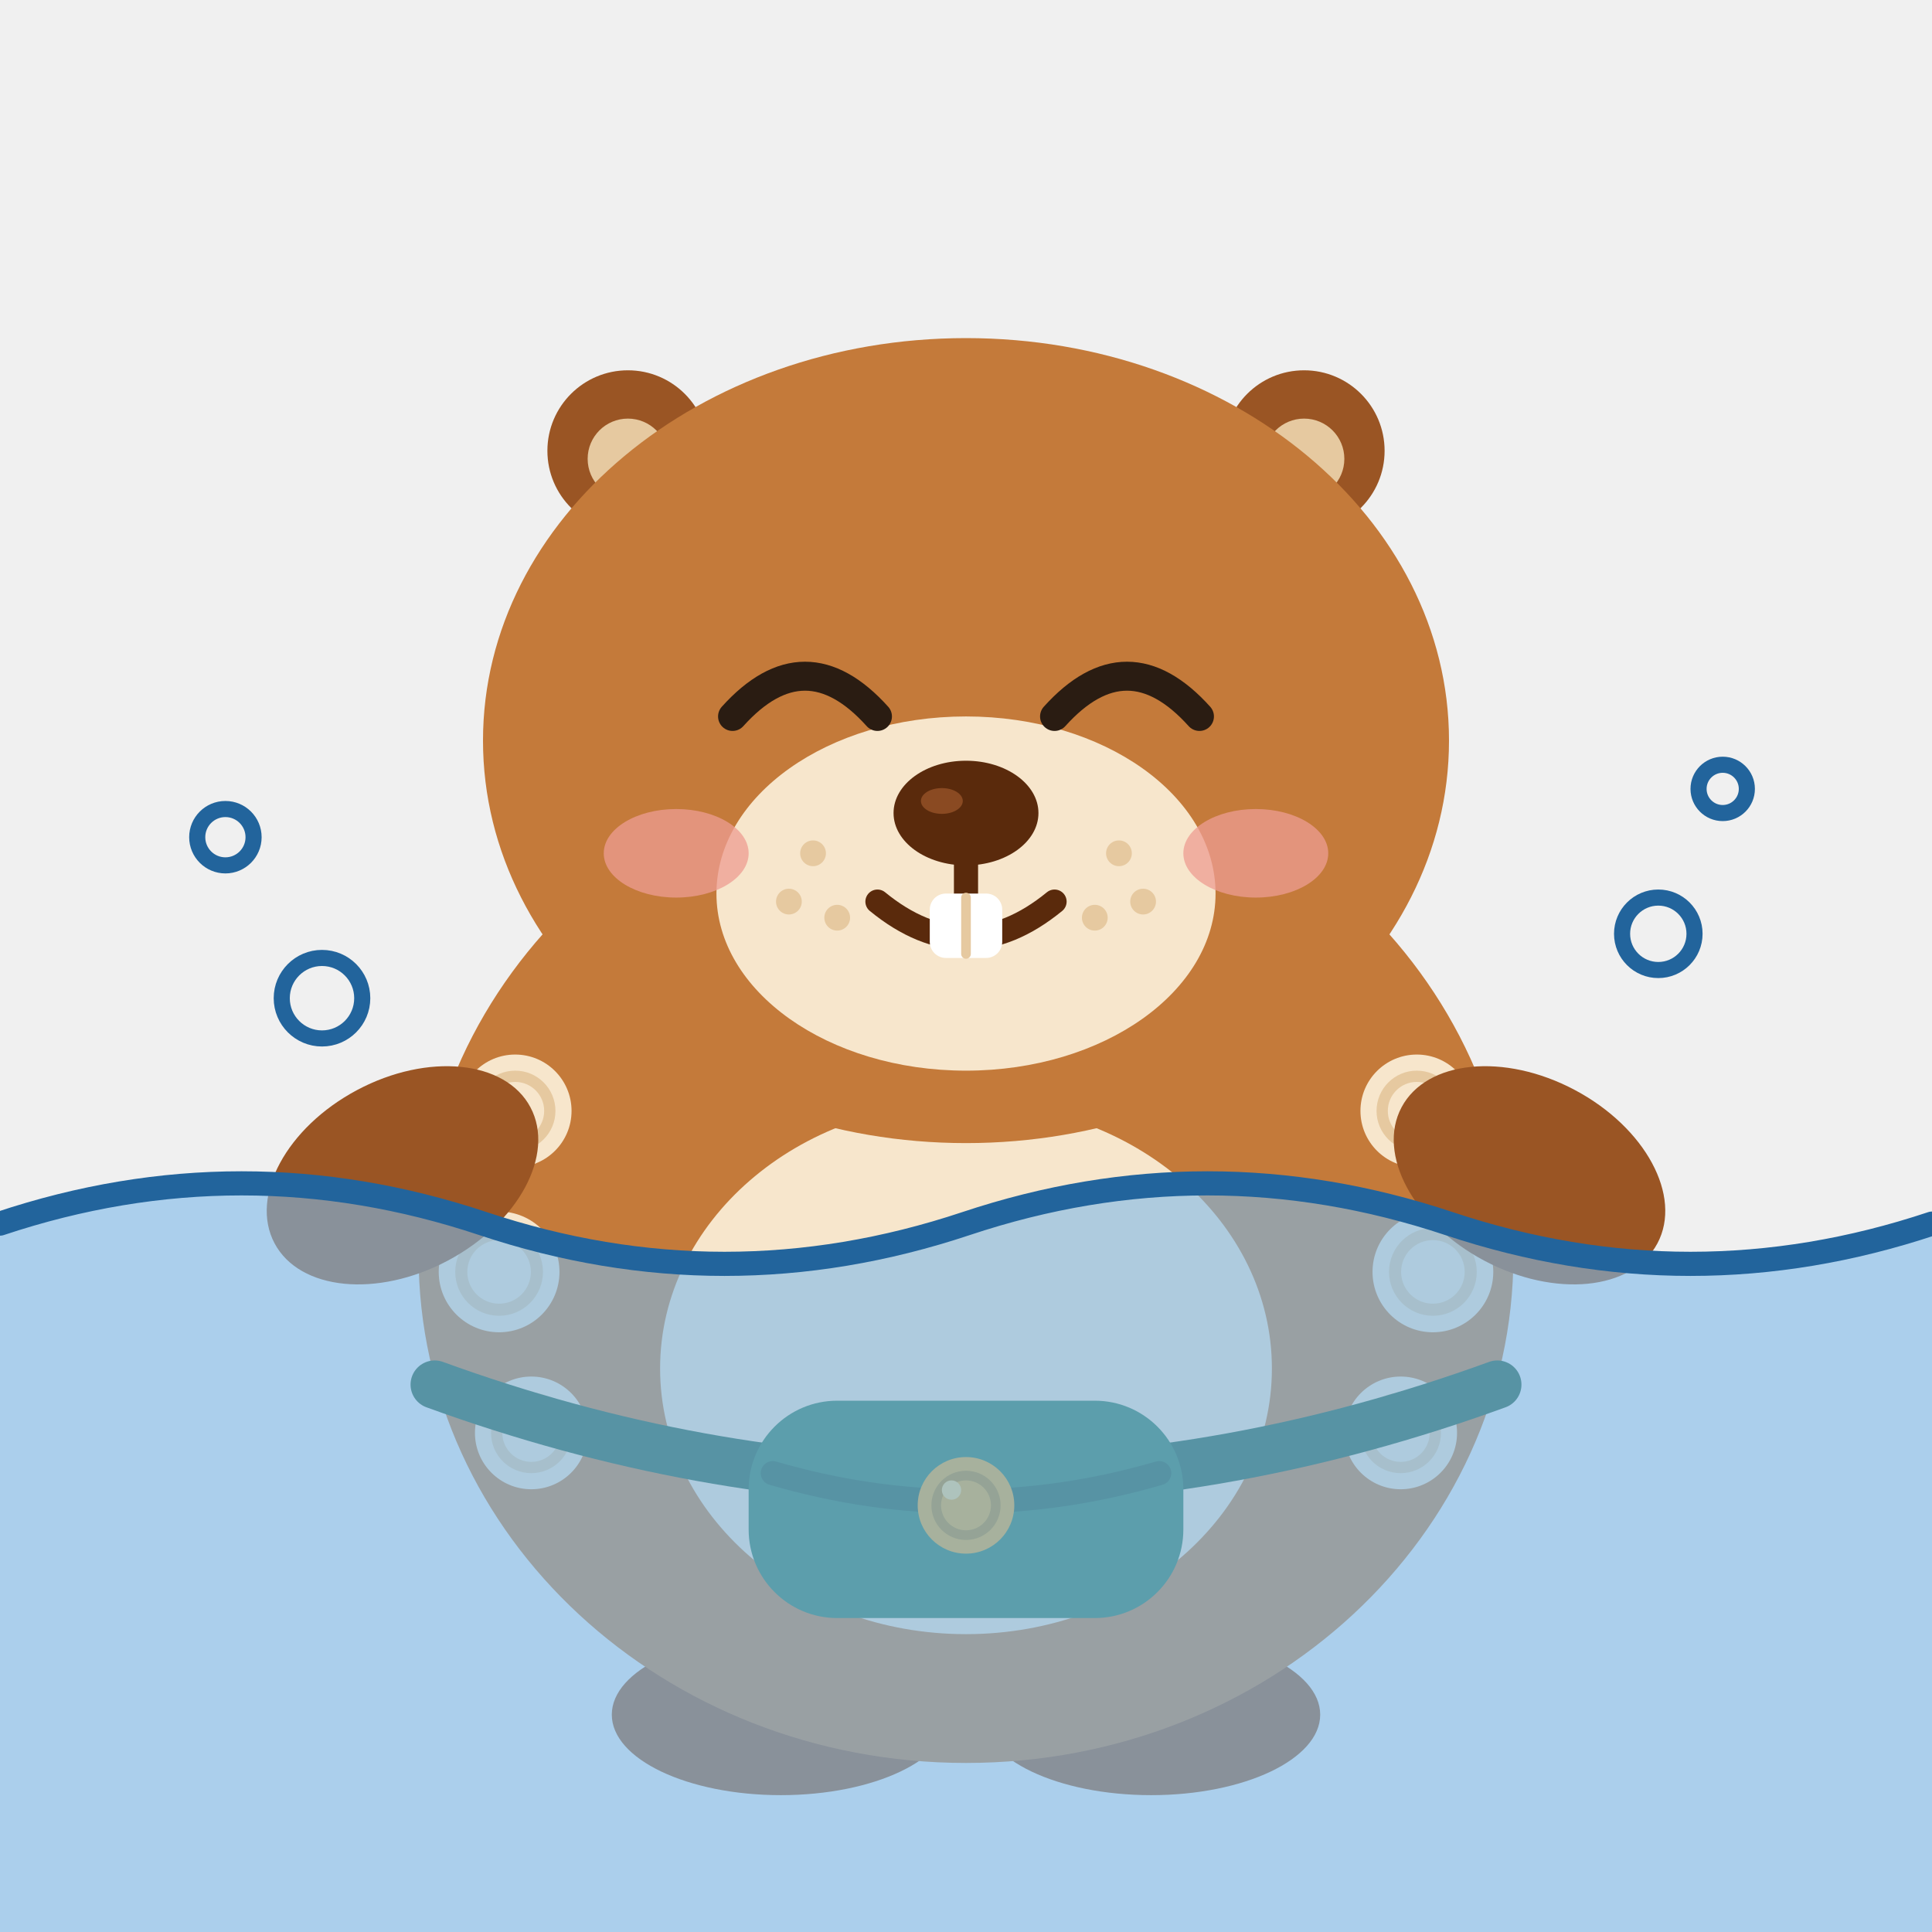
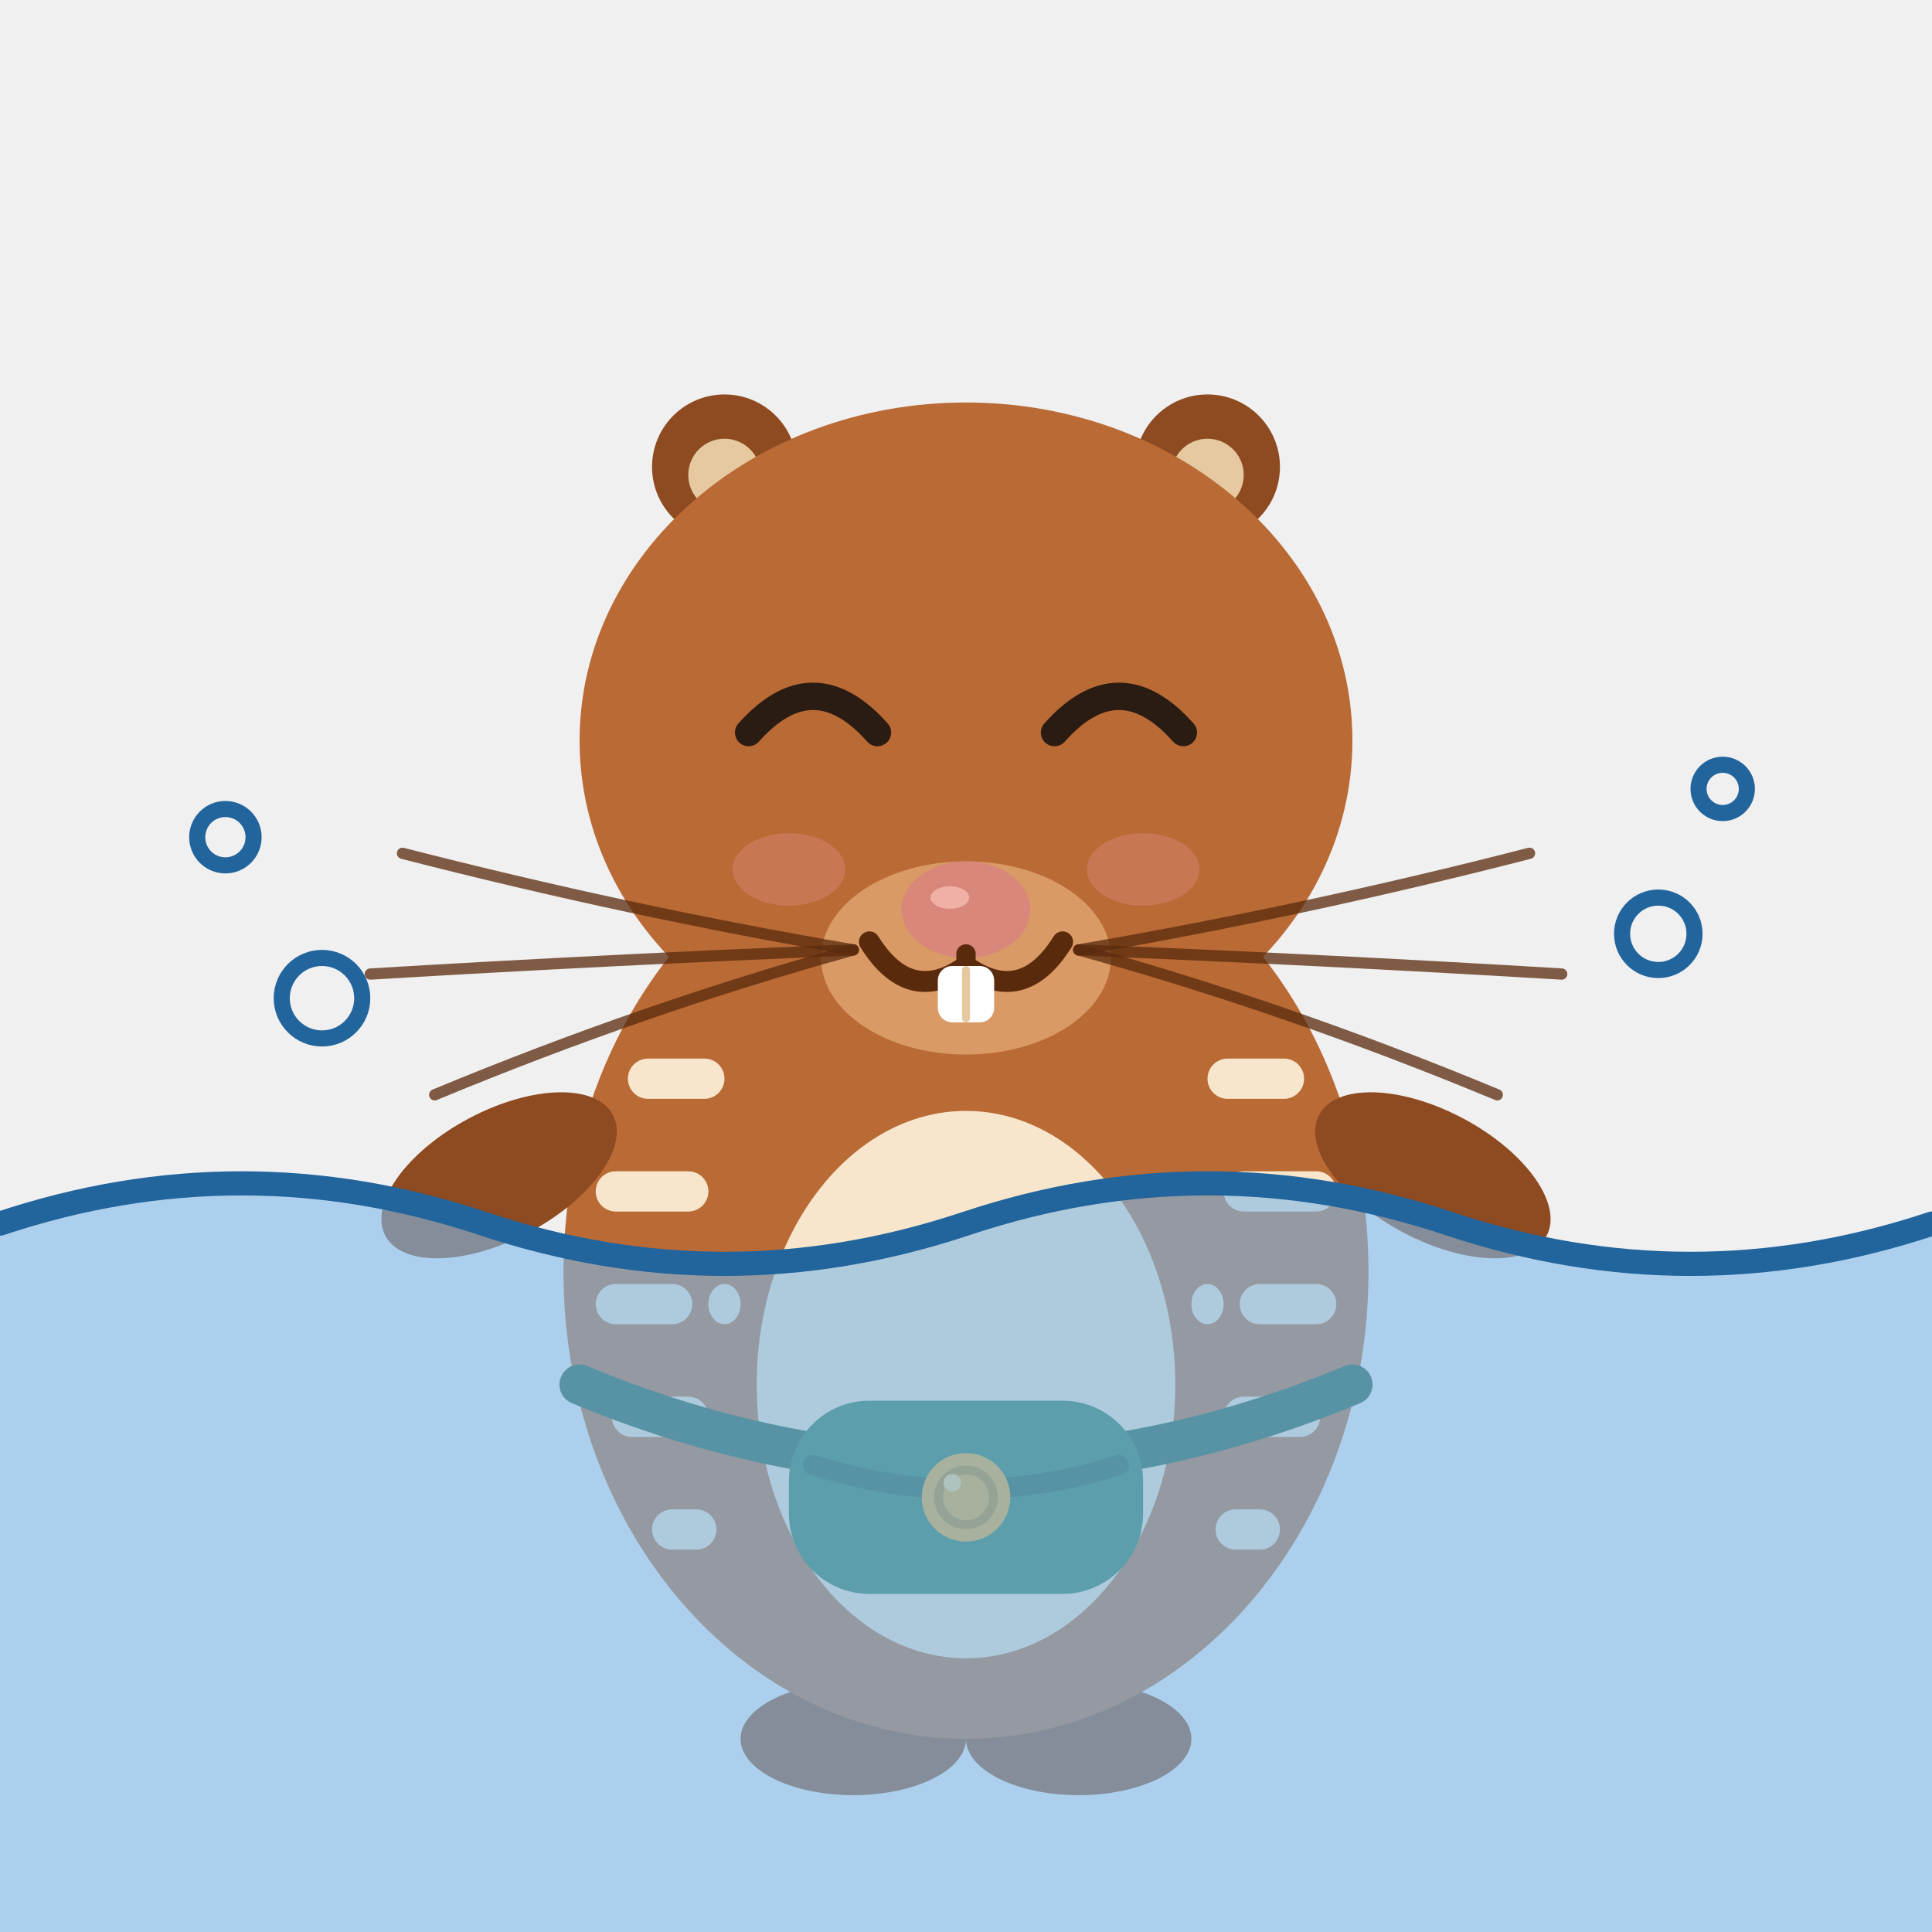
<svg xmlns="http://www.w3.org/2000/svg" viewBox="0 0 240 240" role="img" aria-labelledby="t">
-   <ellipse cx="97" cy="213" rx="21" ry="10" fill="#9A5524" />
-   <ellipse cx="143" cy="213" rx="21" ry="10" fill="#9A5524" />
-   <circle cx="78" cy="56" r="10" fill="#9A5524" />
-   <circle cx="78" cy="57" r="5" fill="#E6C9A0" />
-   <circle cx="162" cy="56" r="10" fill="#9A5524" />
-   <circle cx="162" cy="57" r="5" fill="#E6C9A0" />
-   <ellipse cx="120" cy="156" rx="68" ry="63" fill="#C47A3A" />
-   <circle cx="64" cy="138" r="7" fill="#F7E6CC" />
-   <circle cx="64" cy="138" r="4.3" fill="none" stroke="#E6C9A0" stroke-width="1.4" />
-   <circle cx="62" cy="158" r="7.5" fill="#F7E6CC" />
-   <circle cx="62" cy="158" r="4.7" fill="none" stroke="#E6C9A0" stroke-width="1.5" />
-   <circle cx="66" cy="178" r="7" fill="#F7E6CC" />
-   <circle cx="66" cy="178" r="4.3" fill="none" stroke="#E6C9A0" stroke-width="1.4" />
-   <circle cx="176" cy="138" r="7" fill="#F7E6CC" />
-   <circle cx="176" cy="138" r="4.3" fill="none" stroke="#E6C9A0" stroke-width="1.4" />
-   <circle cx="178" cy="158" r="7.5" fill="#F7E6CC" />
-   <circle cx="178" cy="158" r="4.7" fill="none" stroke="#E6C9A0" stroke-width="1.5" />
-   <circle cx="174" cy="178" r="7" fill="#F7E6CC" />
-   <circle cx="174" cy="178" r="4.3" fill="none" stroke="#E6C9A0" stroke-width="1.4" />
-   <ellipse cx="120" cy="170" rx="38" ry="33" fill="#F7E6CC" />
-   <path d="M54 172 Q120 196 186 172" fill="none" stroke="#1E5A3C" stroke-width="6" stroke-linecap="round" stroke-linejoin="round" />
-   <rect x="93" y="174" width="54" height="27" rx="11" fill="#2A7550" />
-   <path d="M96 183 Q120 190 144 183" fill="none" stroke="#1E5A3C" stroke-width="3" stroke-linecap="round" stroke-linejoin="round" />
-   <circle cx="120" cy="187" r="6" fill="#E5A62B" />
-   <circle cx="120" cy="187" r="3.7" fill="none" stroke="#B98318" stroke-width="1.2" />
-   <circle cx="118.2" cy="185.1" r="1.2" fill="#F7D27A" />
-   <ellipse cx="120" cy="92" rx="60" ry="50" fill="#C47A3A" />
-   <ellipse cx="120" cy="111" rx="31" ry="22" fill="#F7E6CC" />
-   <ellipse cx="84" cy="106" rx="9" ry="5.5" fill="#EE9C92" opacity="0.75" />
-   <ellipse cx="156" cy="106" rx="9" ry="5.5" fill="#EE9C92" opacity="0.75" />
-   <path d="M91 89 Q100 79 109 89" fill="none" stroke="#2A1C12" stroke-width="3.6" stroke-linecap="round" stroke-linejoin="round" />
-   <path d="M131 89 Q140 79 149 89" fill="none" stroke="#2A1C12" stroke-width="3.6" stroke-linecap="round" stroke-linejoin="round" />
-   <ellipse cx="120" cy="101" rx="9" ry="6.5" fill="#5A2A0C" />
-   <ellipse cx="117" cy="99.5" rx="2.6" ry="1.6" fill="#8A4A22" />
-   <path d="M120 107 V112" fill="none" stroke="#5A2A0C" stroke-width="3" stroke-linecap="round" stroke-linejoin="round" />
-   <path d="M109 112 Q120 121 131 112" fill="none" stroke="#5A2A0C" stroke-width="3" stroke-linecap="round" stroke-linejoin="round" />
-   <rect x="115.5" y="111" width="9" height="8" rx="2" fill="#FFFFFF" />
-   <path d="M120 111.5 V118.5" fill="none" stroke="#E6C9A0" stroke-width="1.2" stroke-linecap="round" stroke-linejoin="round" />
-   <circle cx="101" cy="106" r="1.6" fill="#E6C9A0" />
-   <circle cx="98" cy="112" r="1.6" fill="#E6C9A0" />
-   <circle cx="104" cy="114" r="1.6" fill="#E6C9A0" />
-   <circle cx="139" cy="106" r="1.6" fill="#E6C9A0" />
-   <circle cx="142" cy="112" r="1.6" fill="#E6C9A0" />
-   <circle cx="136" cy="114" r="1.6" fill="#E6C9A0" />
-   <ellipse cx="50" cy="146" rx="12" ry="18" fill="#9A5524" transform="rotate(62 50 146)" />
-   <ellipse cx="190" cy="146" rx="12" ry="18" fill="#9A5524" transform="rotate(-62 190 146)" />
+   <ellipse cx="106" cy="216" rx="14" ry="7" fill="#8E4A20" />
+   <ellipse cx="134" cy="216" rx="14" ry="7" fill="#8E4A20" />
+   <circle cx="90" cy="58" r="9" fill="#8E4A20" />
+   <circle cx="90" cy="59" r="4.5" fill="#E6C9A0" />
+   <circle cx="150" cy="58" r="9" fill="#8E4A20" />
+   <circle cx="150" cy="59" r="4.5" fill="#E6C9A0" />
+   <ellipse cx="120" cy="158" rx="50" ry="58" fill="#B96A35" />
+   <rect x="78" y="131.5" width="12" height="5" rx="2.5" fill="#F7E6CC" />
+   <rect x="74" y="145.5" width="14" height="5" rx="2.5" fill="#F7E6CC" />
+   <rect x="74" y="159.5" width="12" height="5" rx="2.5" fill="#F7E6CC" />
+   <rect x="88" y="159.5" width="4" height="5" rx="2.5" fill="#F7E6CC" />
+   <rect x="76" y="173.5" width="12" height="5" rx="2.5" fill="#F7E6CC" />
+   <rect x="81" y="187.5" width="8" height="5" rx="2.5" fill="#F7E6CC" />
+   <rect x="150" y="131.5" width="12" height="5" rx="2.5" fill="#F7E6CC" />
+   <rect x="152" y="145.5" width="14" height="5" rx="2.5" fill="#F7E6CC" />
+   <rect x="154" y="159.5" width="12" height="5" rx="2.5" fill="#F7E6CC" />
+   <rect x="148" y="159.5" width="4" height="5" rx="2.5" fill="#F7E6CC" />
+   <rect x="152" y="173.5" width="12" height="5" rx="2.5" fill="#F7E6CC" />
+   <rect x="151" y="187.5" width="8" height="5" rx="2.5" fill="#F7E6CC" />
+   <ellipse cx="120" cy="172" rx="26" ry="34" fill="#F7E6CC" />
+   <path d="M72 172 Q120 192 168 172" fill="none" stroke="#1E5A3C" stroke-width="5" stroke-linecap="round" stroke-linejoin="round" />
+   <rect x="98" y="174" width="44" height="24" rx="10" fill="#2A7550" />
+   <path d="M101 182 Q120 188 139 182" fill="none" stroke="#1E5A3C" stroke-width="2.5" stroke-linecap="round" stroke-linejoin="round" />
+   <circle cx="120" cy="186" r="5.5" fill="#E5A62B" />
+   <circle cx="120" cy="186" r="3.4" fill="none" stroke="#B98318" stroke-width="1.1" />
+   <circle cx="118.3" cy="184.2" r="1.1" fill="#F7D27A" />
+   <ellipse cx="120" cy="92" rx="48" ry="42" fill="#B96A35" />
+   <ellipse cx="120" cy="114" rx="24" ry="20" fill="#B96A35" />
+   <ellipse cx="120" cy="119" rx="18" ry="12" fill="#D99A66" />
+   <ellipse cx="98" cy="108" rx="7" ry="4.5" fill="#D9877A" opacity="0.45" />
+   <ellipse cx="142" cy="108" rx="7" ry="4.5" fill="#D9877A" opacity="0.45" />
+   <path d="M93 91 Q101 82 109 91" fill="none" stroke="#2A1C12" stroke-width="3.4" stroke-linecap="round" stroke-linejoin="round" />
+   <path d="M131 91 Q139 82 147 91" fill="none" stroke="#2A1C12" stroke-width="3.4" stroke-linecap="round" stroke-linejoin="round" />
+   <path d="M106 118 Q78 113.2 50 106" fill="none" stroke="#5A2A0C" stroke-width="1.4" stroke-linecap="round" stroke-linejoin="round" opacity="0.75" />
+   <path d="M106 118 Q76 119.2 46 121" fill="none" stroke="#5A2A0C" stroke-width="1.4" stroke-linecap="round" stroke-linejoin="round" opacity="0.75" />
+   <path d="M106 118 Q80 125.2 54 136" fill="none" stroke="#5A2A0C" stroke-width="1.4" stroke-linecap="round" stroke-linejoin="round" opacity="0.75" />
+   <path d="M134 118 Q162 113.2 190 106" fill="none" stroke="#5A2A0C" stroke-width="1.4" stroke-linecap="round" stroke-linejoin="round" opacity="0.75" />
+   <path d="M134 118 Q164 119.2 194 121" fill="none" stroke="#5A2A0C" stroke-width="1.4" stroke-linecap="round" stroke-linejoin="round" opacity="0.75" />
+   <path d="M134 118 Q160 125.2 186 136" fill="none" stroke="#5A2A0C" stroke-width="1.4" stroke-linecap="round" stroke-linejoin="round" opacity="0.75" />
+   <ellipse cx="120" cy="113" rx="8" ry="6" fill="#D9877A" />
+   <ellipse cx="118" cy="111.5" rx="2.4" ry="1.4" fill="#F0B0A6" />
+   <path d="M120 118.5 V120.5" fill="none" stroke="#5A2A0C" stroke-width="2.4" stroke-linecap="round" stroke-linejoin="round" />
+   <path d="M108 117 Q113 125 120 120 Q127 125 132 117" fill="none" stroke="#5A2A0C" stroke-width="2.6" stroke-linecap="round" stroke-linejoin="round" />
+   <rect x="116.5" y="120" width="7" height="7" rx="1.8" fill="#FFFFFF" />
+   <path d="M120 120.5 V126.5" fill="none" stroke="#E6C9A0" stroke-width="1" stroke-linecap="round" stroke-linejoin="round" />
+   <ellipse cx="62" cy="146" rx="8" ry="16" fill="#8E4A20" transform="rotate(62 62 146)" />
+   <ellipse cx="178" cy="146" rx="8" ry="16" fill="#8E4A20" transform="rotate(-62 178 146)" />
  <path d="M0 152 Q30 142 60 152 T120 152 T180 152 T240 152 V240 H0 Z" fill="#7DB9EA" opacity="0.6" />
  <path d="M0 152 Q30 142 60 152 T120 152 T180 152 T240 152" fill="none" stroke="#22649C" stroke-width="3" stroke-linecap="round" stroke-linejoin="round" />
  <circle cx="40" cy="124" r="5" fill="none" stroke="#22649C" stroke-width="2" />
  <circle cx="28" cy="104" r="3.5" fill="none" stroke="#22649C" stroke-width="2" />
  <circle cx="206" cy="116" r="4.5" fill="none" stroke="#22649C" stroke-width="2" />
  <circle cx="214" cy="98" r="3" fill="none" stroke="#22649C" stroke-width="2" />
</svg>
